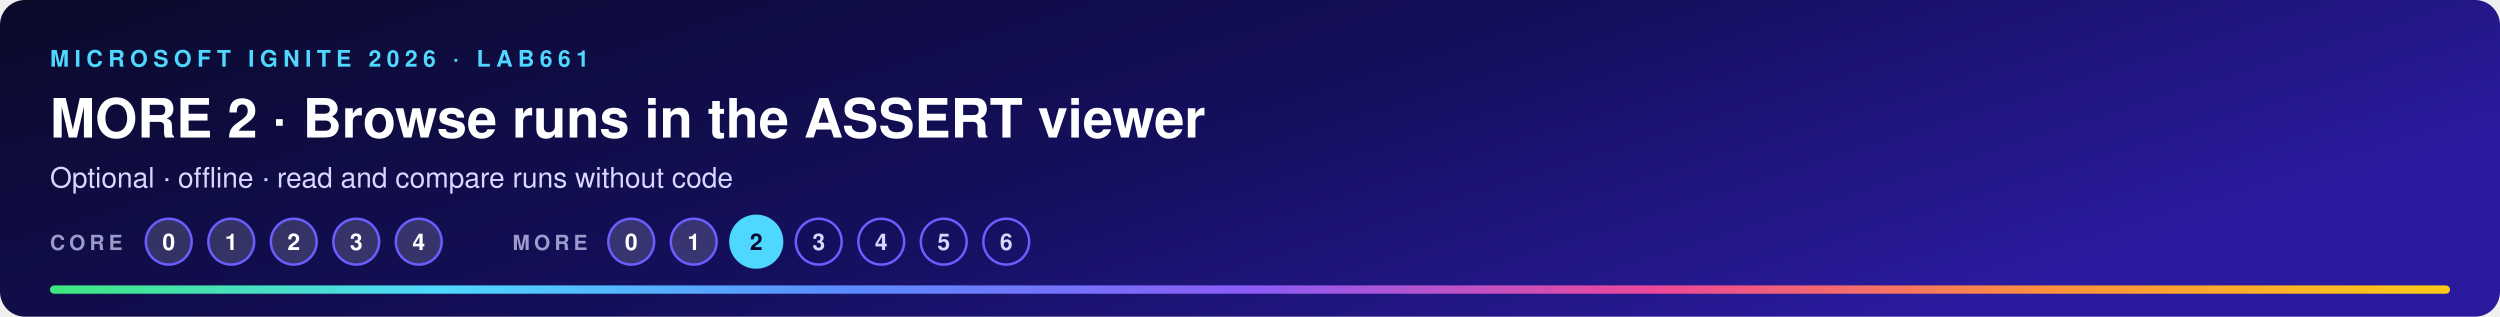
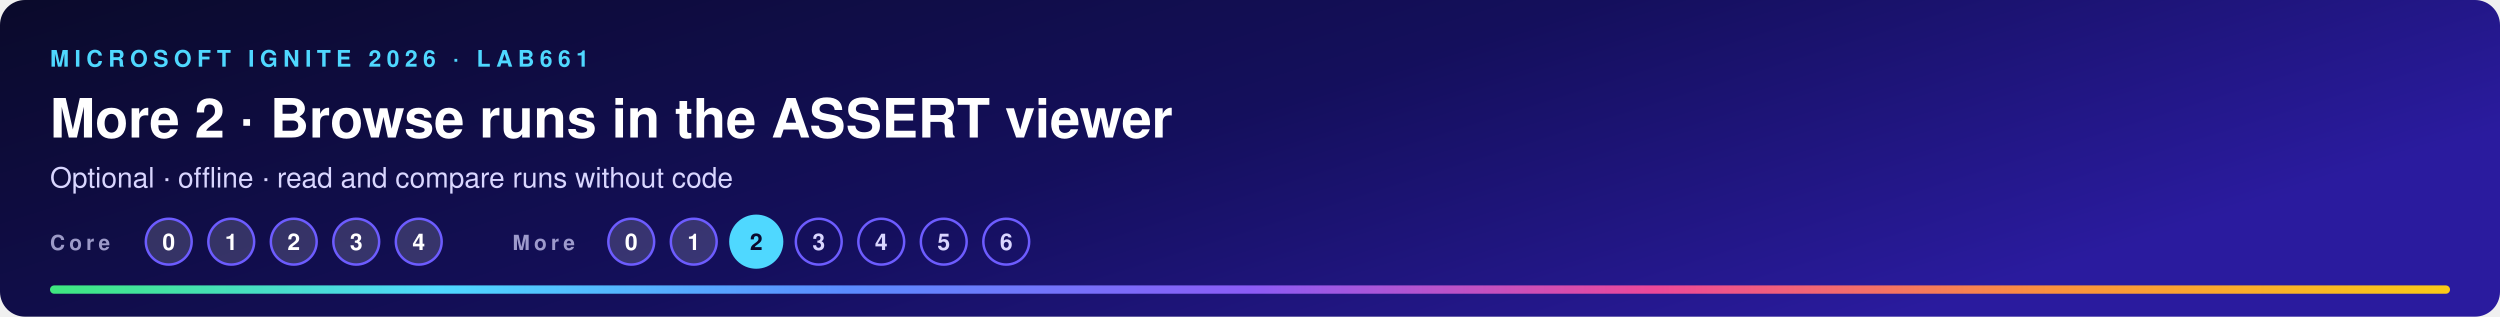
- <svg xmlns="http://www.w3.org/2000/svg" width="1200" height="152" viewBox="0 0 1200 152" role="img" aria-label="MORE 2 · Browse runs in the ASSERT viewer">
+ <svg xmlns="http://www.w3.org/2000/svg" width="1200" height="152" viewBox="0 0 1200 152" role="img" aria-label="More 2 · Browse runs in the ASSERT viewer">
  <defs>
    <linearGradient id="bg" x1="0" y1="0" x2="1" y2="0.4">
      <stop offset="0" stop-color="#0a0a2a" />
      <stop offset="0.55" stop-color="#140f5c" />
      <stop offset="1" stop-color="#2a1b9e" />
    </linearGradient>
    <linearGradient id="bar" x1="0" y1="0" x2="1" y2="0">
      <stop offset="0.000" stop-color="#3ee87a" />
      <stop offset="0.167" stop-color="#4fd8ff" />
      <stop offset="0.333" stop-color="#5b8cff" />
      <stop offset="0.500" stop-color="#8b5cf6" />
      <stop offset="0.667" stop-color="#ec4899" />
      <stop offset="0.833" stop-color="#fb923c" />
      <stop offset="1.000" stop-color="#facc15" />
    </linearGradient>
  </defs>
  <rect width="1200" height="152" rx="12" fill="url(#bg)" />
  <text x="24" y="32" font-family="Segoe UI, Helvetica Neue, Helvetica, Arial, sans-serif" font-size="11" font-weight="700" letter-spacing="2.6" fill="#4fd8ff">MICROSOFT IGNITE 2026  ·  LAB661</text>
-   <text x="24" y="66" font-family="Segoe UI, Helvetica Neue, Helvetica, Arial, sans-serif" font-size="26" font-weight="700" fill="#ffffff">MORE 2 · Browse runs in the ASSERT viewer</text>
+   <text x="24" y="66" font-family="Segoe UI, Helvetica Neue, Helvetica, Arial, sans-serif" font-size="26" font-weight="700" fill="#ffffff">More 2 · Browse runs in the ASSERT viewer</text>
  <text x="24" y="90" font-family="Segoe UI, Helvetica Neue, Helvetica, Arial, sans-serif" font-size="13.5" fill="#d9d6ff">Optional · offline · read and compare runs without code</text>
-   <text x="24" y="120" font-family="Segoe UI, Helvetica Neue, Helvetica, Arial, sans-serif" font-size="10" font-weight="700" letter-spacing="2" fill="#d9d6ff" fill-opacity="0.7">CORE</text>
+   <text x="24" y="120" font-family="Segoe UI, Helvetica Neue, Helvetica, Arial, sans-serif" font-size="10" font-weight="700" letter-spacing="2" fill="#d9d6ff" fill-opacity="0.7">Core</text>
  <circle cx="81" cy="116" r="11" fill="#ffffff" fill-opacity="0.16" stroke="#6d5cff" stroke-width="1.2" />
  <text x="81" y="120" text-anchor="middle" font-family="Segoe UI, Helvetica Neue, Helvetica, Arial, sans-serif" font-size="11" font-weight="700" fill="#ffffff">0</text>
  <circle cx="111" cy="116" r="11" fill="#ffffff" fill-opacity="0.16" stroke="#6d5cff" stroke-width="1.2" />
  <text x="111" y="120" text-anchor="middle" font-family="Segoe UI, Helvetica Neue, Helvetica, Arial, sans-serif" font-size="11" font-weight="700" fill="#ffffff">1</text>
  <circle cx="141" cy="116" r="11" fill="#ffffff" fill-opacity="0.16" stroke="#6d5cff" stroke-width="1.2" />
  <text x="141" y="120" text-anchor="middle" font-family="Segoe UI, Helvetica Neue, Helvetica, Arial, sans-serif" font-size="11" font-weight="700" fill="#ffffff">2</text>
  <circle cx="171" cy="116" r="11" fill="#ffffff" fill-opacity="0.16" stroke="#6d5cff" stroke-width="1.2" />
  <text x="171" y="120" text-anchor="middle" font-family="Segoe UI, Helvetica Neue, Helvetica, Arial, sans-serif" font-size="11" font-weight="700" fill="#ffffff">3</text>
  <circle cx="201" cy="116" r="11" fill="#ffffff" fill-opacity="0.16" stroke="#6d5cff" stroke-width="1.2" />
  <text x="201" y="120" text-anchor="middle" font-family="Segoe UI, Helvetica Neue, Helvetica, Arial, sans-serif" font-size="11" font-weight="700" fill="#ffffff">4</text>
-   <text x="246" y="120" font-family="Segoe UI, Helvetica Neue, Helvetica, Arial, sans-serif" font-size="10" font-weight="700" letter-spacing="2" fill="#d9d6ff" fill-opacity="0.7">MORE</text>
+   <text x="246" y="120" font-family="Segoe UI, Helvetica Neue, Helvetica, Arial, sans-serif" font-size="10" font-weight="700" letter-spacing="2" fill="#d9d6ff" fill-opacity="0.7">More</text>
  <circle cx="303" cy="116" r="11" fill="#ffffff" fill-opacity="0.16" stroke="#6d5cff" stroke-width="1.2" />
  <text x="303" y="120" text-anchor="middle" font-family="Segoe UI, Helvetica Neue, Helvetica, Arial, sans-serif" font-size="11" font-weight="700" fill="#ffffff">0</text>
  <circle cx="333" cy="116" r="11" fill="#ffffff" fill-opacity="0.16" stroke="#6d5cff" stroke-width="1.2" />
  <text x="333" y="120" text-anchor="middle" font-family="Segoe UI, Helvetica Neue, Helvetica, Arial, sans-serif" font-size="11" font-weight="700" fill="#ffffff">1</text>
  <circle cx="363" cy="116" r="13" fill="#4fd8ff" />
  <text x="363" y="120" text-anchor="middle" font-family="Segoe UI, Helvetica Neue, Helvetica, Arial, sans-serif" font-size="11" font-weight="800" fill="#0b0a2e">2</text>
  <circle cx="393" cy="116" r="11" fill="none" stroke="#6d5cff" stroke-width="1.2" />
  <text x="393" y="120" text-anchor="middle" font-family="Segoe UI, Helvetica Neue, Helvetica, Arial, sans-serif" font-size="11" font-weight="600" fill="#d9d6ff">3</text>
  <circle cx="423" cy="116" r="11" fill="none" stroke="#6d5cff" stroke-width="1.2" />
  <text x="423" y="120" text-anchor="middle" font-family="Segoe UI, Helvetica Neue, Helvetica, Arial, sans-serif" font-size="11" font-weight="600" fill="#d9d6ff">4</text>
  <circle cx="453" cy="116" r="11" fill="none" stroke="#6d5cff" stroke-width="1.2" />
  <text x="453" y="120" text-anchor="middle" font-family="Segoe UI, Helvetica Neue, Helvetica, Arial, sans-serif" font-size="11" font-weight="600" fill="#d9d6ff">5</text>
  <circle cx="483" cy="116" r="11" fill="none" stroke="#6d5cff" stroke-width="1.2" />
  <text x="483" y="120" text-anchor="middle" font-family="Segoe UI, Helvetica Neue, Helvetica, Arial, sans-serif" font-size="11" font-weight="600" fill="#d9d6ff">6</text>
  <rect x="24" y="137" width="1152" height="4" rx="2" fill="url(#bar)" />
</svg>
